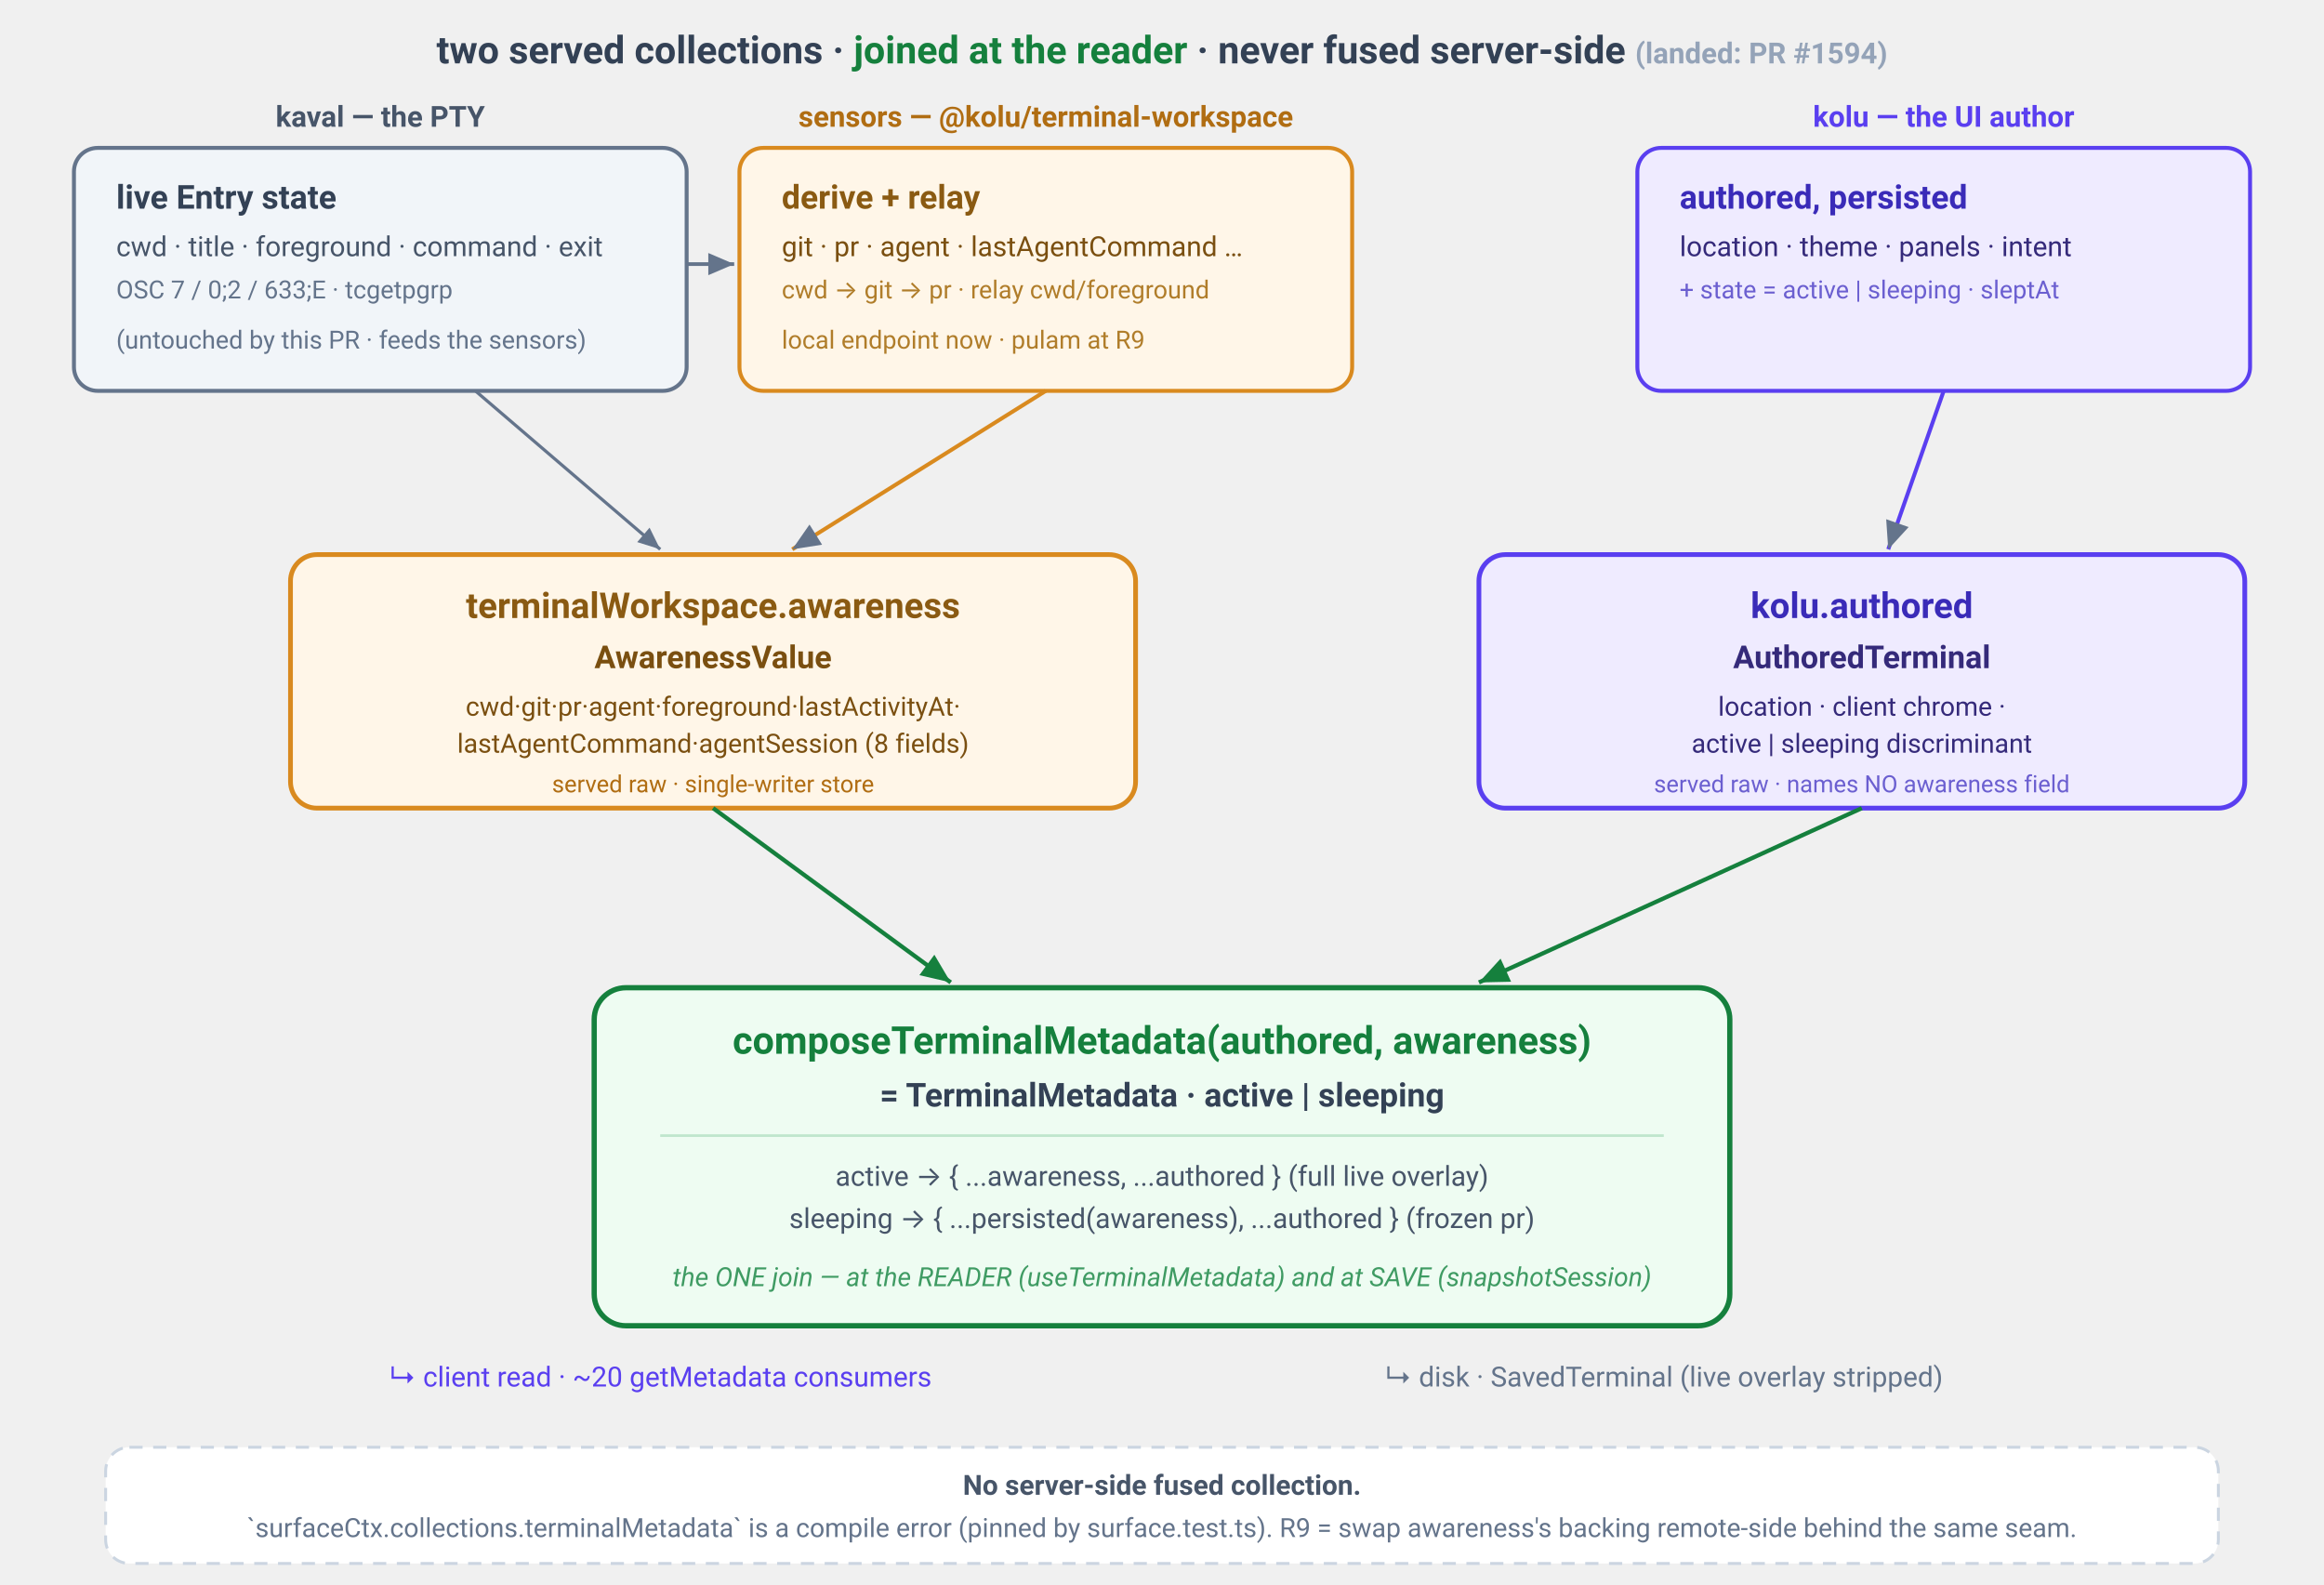
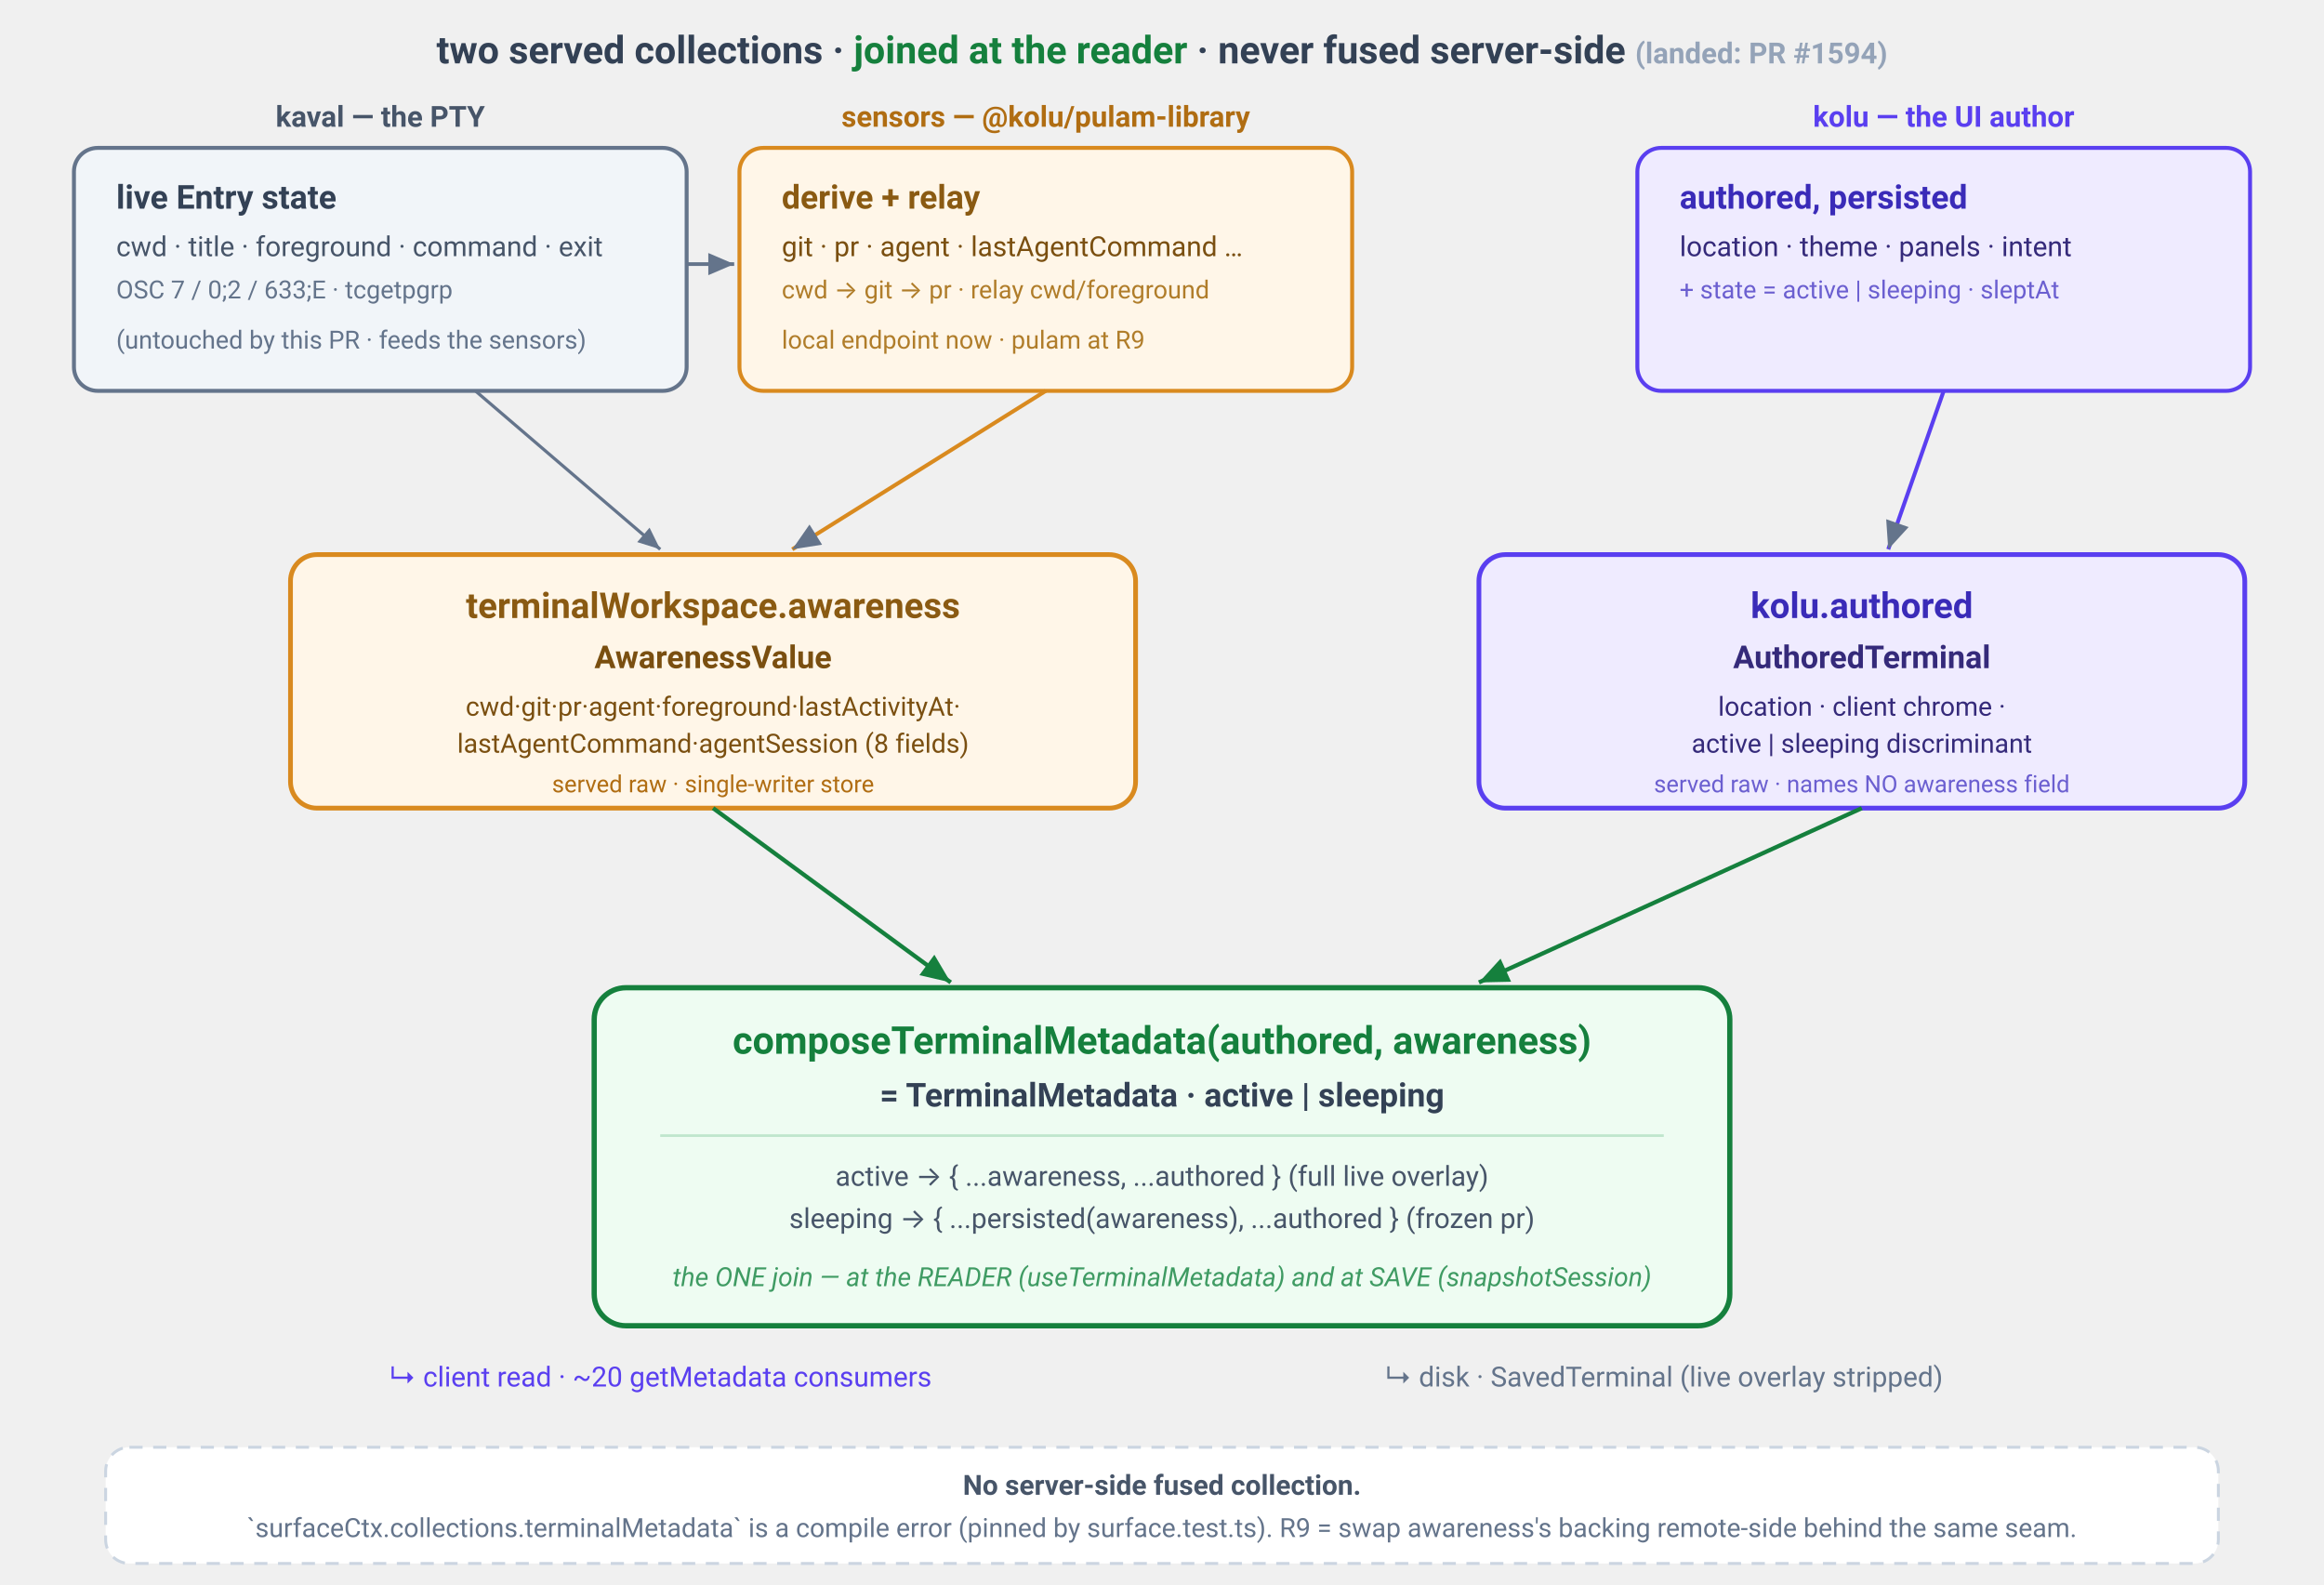
<svg xmlns="http://www.w3.org/2000/svg" viewBox="0 0 880 600" font-family="ui-sans-serif,system-ui,-apple-system,Segoe UI,Roboto,sans-serif">
  <defs>
    <marker id="v" markerWidth="9" markerHeight="9" refX="7" refY="3" orient="auto">
      <path d="M0,0 L7,3 L0,6 Z" fill="#15803d" />
    </marker>
    <marker id="s" markerWidth="9" markerHeight="9" refX="7" refY="3" orient="auto">
      <path d="M0,0 L7,3 L0,6 Z" fill="#64748b" />
    </marker>
  </defs>
  <text x="440" y="24" text-anchor="middle" font-size="14.5" font-weight="700" fill="#334155">two served collections · <tspan fill="#15803d">joined at the reader</tspan> · never fused server-side  <tspan font-size="11" fill="#94a3b8">(landed: PR #1594)</tspan>
  </text>
  <text x="144" y="48" text-anchor="middle" font-size="11" font-weight="700" fill="#475569">kaval — the PTY</text>
  <rect x="28" y="56" width="232" height="92" rx="9" fill="#f1f5f9" stroke="#64748b" stroke-width="1.5" />
  <text x="44" y="79" font-size="12.5" font-weight="700" fill="#334155">live Entry state</text>
  <text x="44" y="97" font-size="10.5" fill="#475569">cwd · title · foreground · command · exit</text>
  <text x="44" y="113" font-size="9.5" fill="#64748b">OSC 7 / 0;2 / 633;E · tcgetpgrp</text>
  <text x="44" y="132" font-size="9.5" fill="#64748b">(untouched by this PR · feeds the sensors)</text>
-   <text x="396" y="48" text-anchor="middle" font-size="11" font-weight="700" fill="#b06d12">sensors — @kolu/terminal-workspace</text>
+   <text x="396" y="48" text-anchor="middle" font-size="11" font-weight="700" fill="#b06d12">sensors — @kolu/pulam-library</text>
  <rect x="280" y="56" width="232" height="92" rx="9" fill="#fff6e8" stroke="#d98a1f" stroke-width="1.5" />
  <text x="296" y="79" font-size="12.5" font-weight="700" fill="#8a5a12">derive + relay</text>
  <text x="296" y="97" font-size="10.5" fill="#7a4f10">git · pr · agent · lastAgentCommand …</text>
  <text x="296" y="113" font-size="9.5" fill="#b07d2a">cwd → git → pr · relay cwd/foreground</text>
  <text x="296" y="132" font-size="9.5" fill="#b07d2a">local endpoint now · pulam at R9</text>
  <text x="736" y="48" text-anchor="middle" font-size="11" font-weight="700" fill="#5a3ff0">kolu — the UI author</text>
  <rect x="620" y="56" width="232" height="92" rx="9" fill="#efebff" stroke="#5a3ff0" stroke-width="1.5" />
  <text x="636" y="79" font-size="12.5" font-weight="700" fill="#3a2bb8">authored, persisted</text>
  <text x="636" y="97" font-size="10.5" fill="#352a7a">location · theme · panels · intent</text>
  <text x="636" y="113" font-size="9.5" fill="#6b5fd0">+ state = active | sleeping · sleptAt</text>
  <line x1="260" y1="100" x2="278" y2="100" stroke="#64748b" stroke-width="1.4" marker-end="url(#s)" />
  <line x1="396" y1="148" x2="300" y2="208" stroke="#d98a1f" stroke-width="1.5" marker-end="url(#s)" />
  <line x1="180" y1="148" x2="250" y2="208" stroke="#64748b" stroke-width="1.2" marker-end="url(#s)" />
  <line x1="736" y1="148" x2="715" y2="208" stroke="#5a3ff0" stroke-width="1.5" marker-end="url(#s)" />
  <rect x="110" y="210" width="320" height="96" rx="10" fill="#fff6e8" stroke="#d98a1f" stroke-width="1.8" />
  <text x="270" y="234" text-anchor="middle" font-size="13.5" font-weight="700" fill="#8a5a12">terminalWorkspace.awareness</text>
  <text x="270" y="253" text-anchor="middle" font-size="12" font-weight="700" fill="#7a4f10">AwarenessValue</text>
  <text x="270" y="271" text-anchor="middle" font-size="10" fill="#7a4f10">cwd·git·pr·agent·foreground·lastActivityAt·</text>
  <text x="270" y="285" text-anchor="middle" font-size="10" fill="#7a4f10">lastAgentCommand·agentSession  (8 fields)</text>
  <text x="270" y="300" text-anchor="middle" font-size="9" fill="#b06d12">served raw · single-writer store</text>
  <rect x="560" y="210" width="290" height="96" rx="10" fill="#efebff" stroke="#5a3ff0" stroke-width="1.8" />
  <text x="705" y="234" text-anchor="middle" font-size="13.5" font-weight="700" fill="#3a2bb8">kolu.authored</text>
  <text x="705" y="253" text-anchor="middle" font-size="12" font-weight="700" fill="#352a7a">AuthoredTerminal</text>
  <text x="705" y="271" text-anchor="middle" font-size="10" fill="#352a7a">location · client chrome ·</text>
  <text x="705" y="285" text-anchor="middle" font-size="10" fill="#352a7a">active | sleeping discriminant</text>
  <text x="705" y="300" text-anchor="middle" font-size="9" fill="#6b5fd0">served raw · names NO awareness field</text>
  <line x1="270" y1="306" x2="360" y2="372" stroke="#15803d" stroke-width="1.6" marker-end="url(#v)" />
  <line x1="705" y1="306" x2="560" y2="372" stroke="#15803d" stroke-width="1.6" marker-end="url(#v)" />
  <rect x="225" y="374" width="430" height="128" rx="12" fill="#eefcf2" stroke="#15803d" stroke-width="2" />
  <text x="440" y="399" text-anchor="middle" font-size="14.5" font-weight="700" fill="#15803d">composeTerminalMetadata(authored, awareness)</text>
  <text x="440" y="419" text-anchor="middle" font-size="12.5" font-weight="700" fill="#334155">= TerminalMetadata  ·  active | sleeping</text>
  <line x1="250" y1="430" x2="630" y2="430" stroke="#bfe6cd" />
  <text x="440" y="449" text-anchor="middle" font-size="10.5" fill="#475569">active   → { ...awareness, ...authored }   (full live overlay)</text>
  <text x="440" y="465" text-anchor="middle" font-size="10.5" fill="#475569">sleeping → { ...persisted(awareness), ...authored }   (frozen pr)</text>
  <text x="440" y="487" text-anchor="middle" font-size="10" font-style="italic" fill="#3f9b63">the ONE join — at the READER (useTerminalMetadata) and at SAVE (snapshotSession)</text>
  <text x="250" y="525" text-anchor="middle" font-size="10.5" fill="#5a3ff0">↳ client read · ~20 getMetadata consumers</text>
  <text x="630" y="525" text-anchor="middle" font-size="10.5" fill="#64748b">↳ disk · SavedTerminal (live overlay stripped)</text>
  <rect x="40" y="548" width="800" height="44" rx="9" fill="#ffffff" stroke="#cbd5e1" stroke-width="1.1" stroke-dasharray="5 4" />
  <text x="440" y="566" text-anchor="middle" font-size="10.5" font-weight="700" fill="#475569">No server-side fused collection.</text>
  <text x="440" y="582" text-anchor="middle" font-size="10" fill="#64748b">`surfaceCtx.collections.terminalMetadata` is a compile error (pinned by surface.test.ts). R9 = swap awareness's backing remote-side behind the same seam.</text>
</svg>
